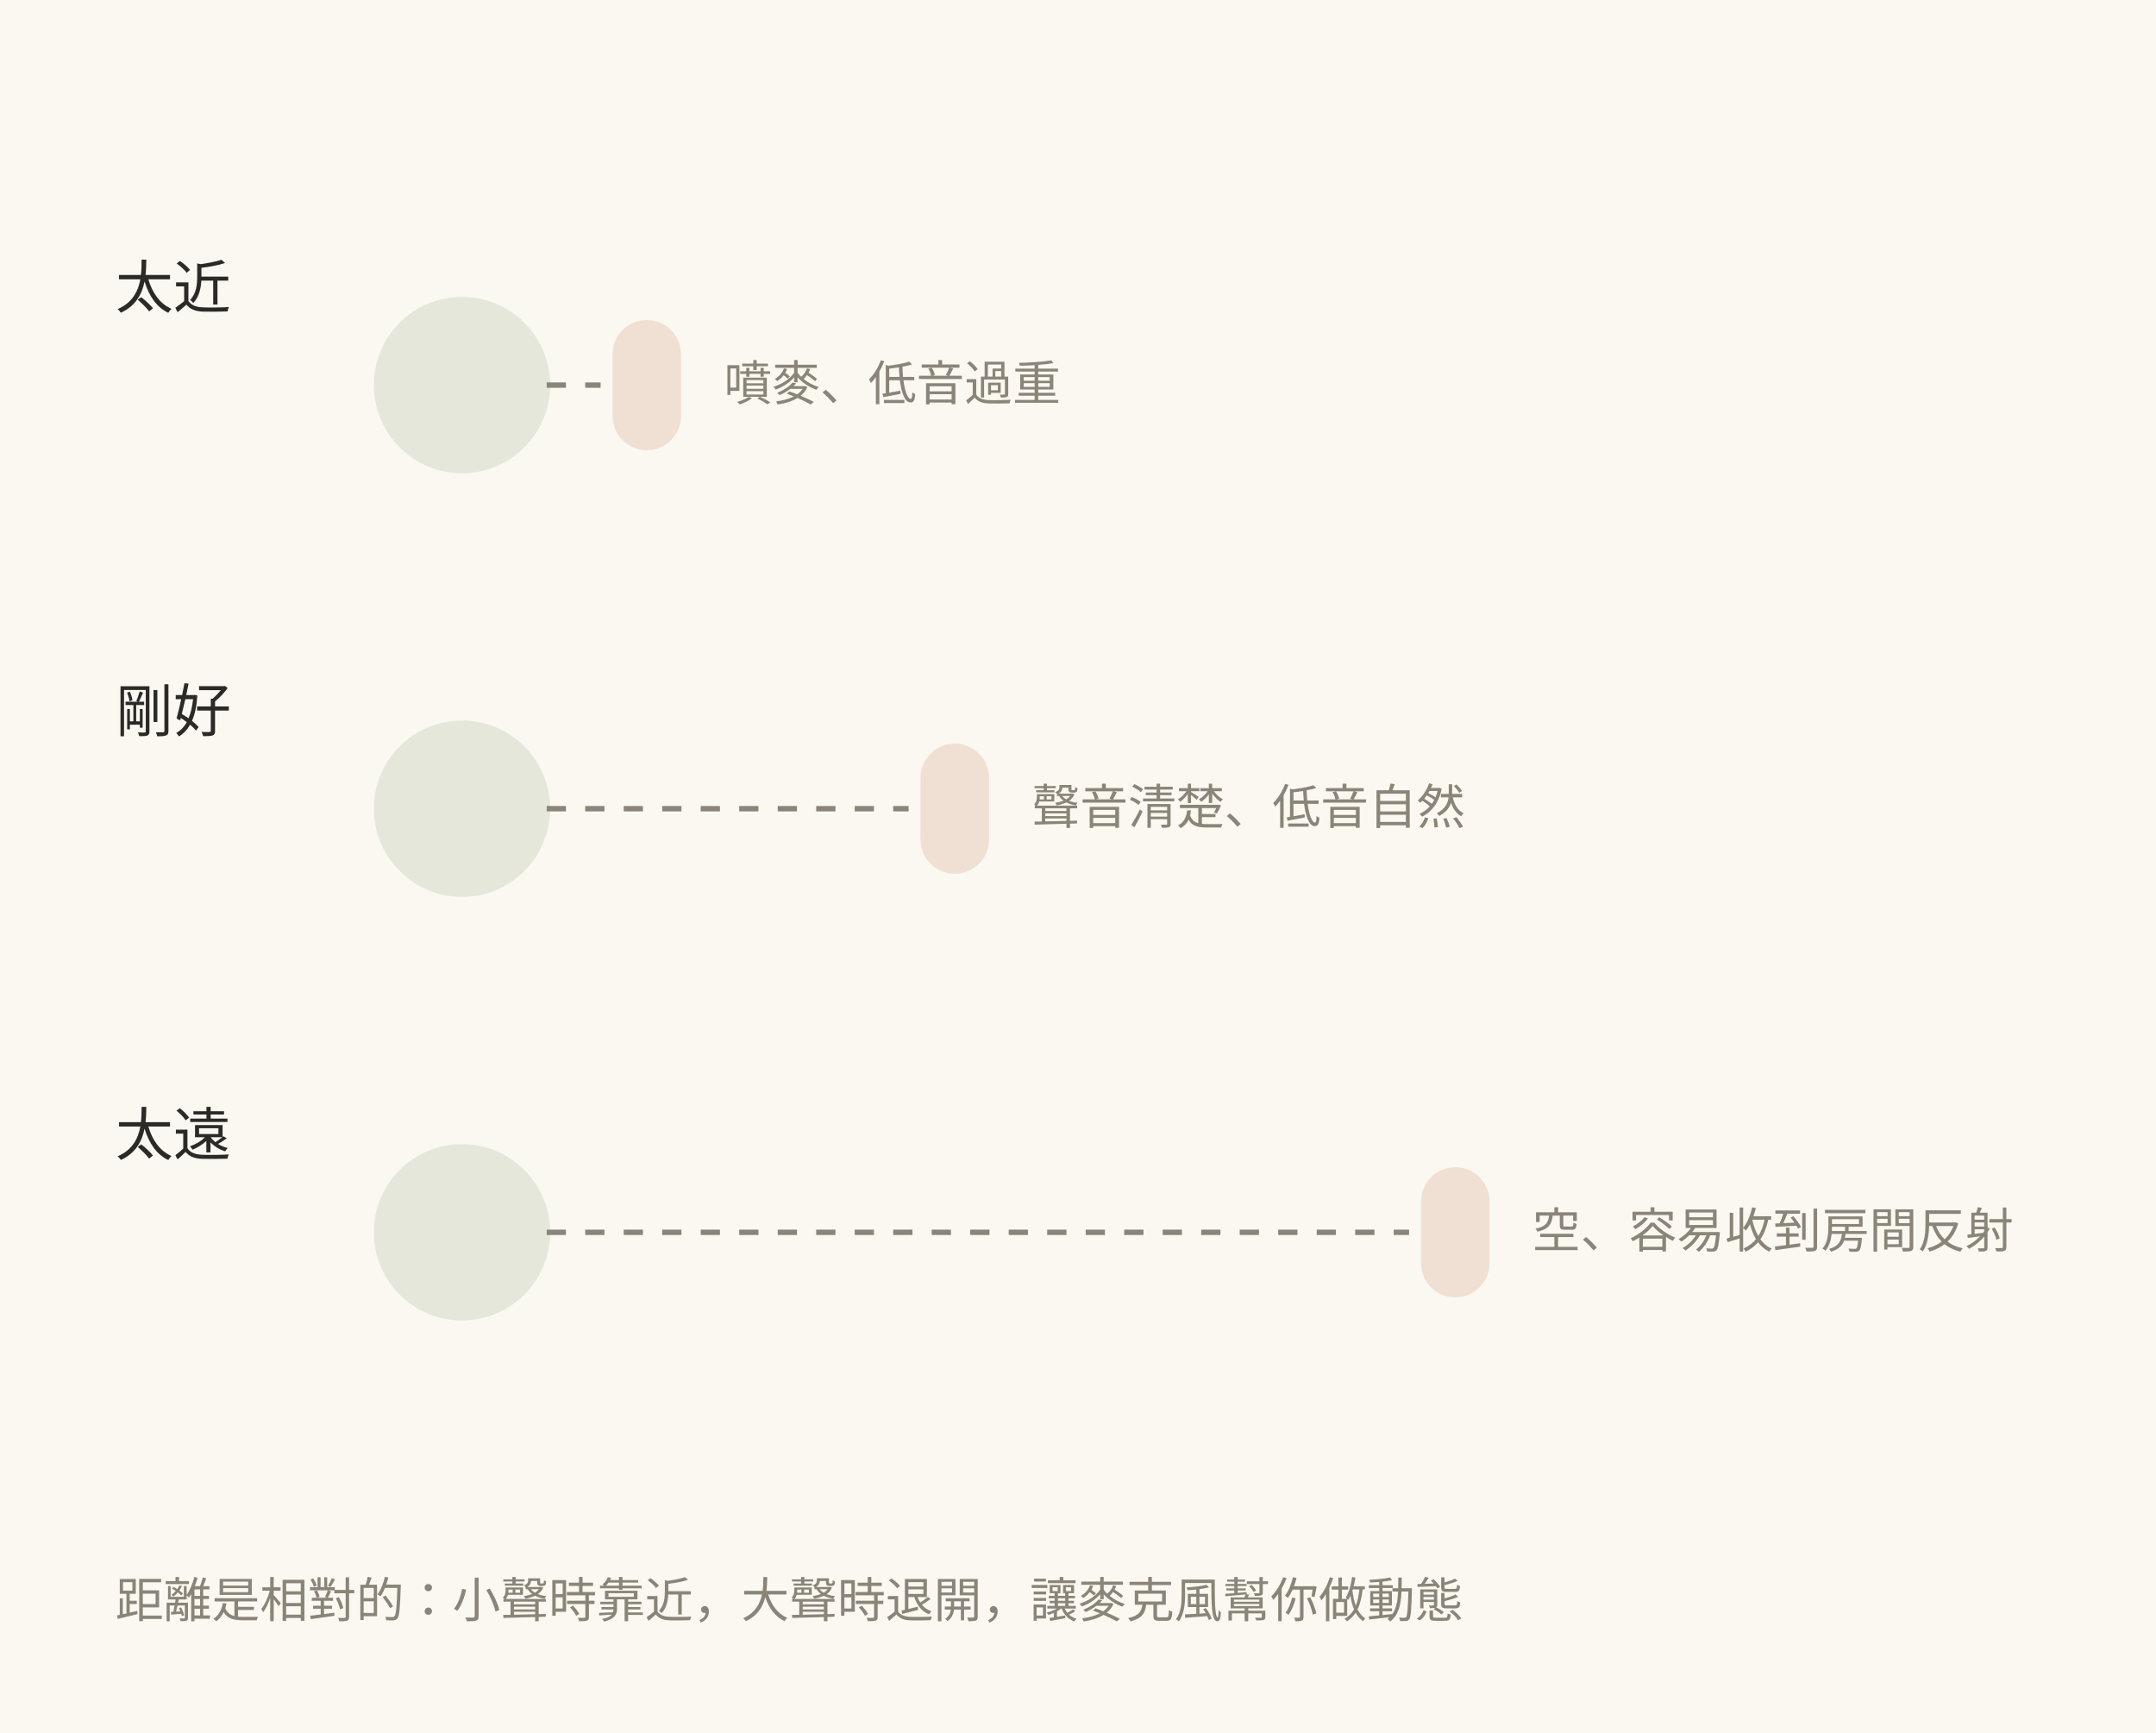
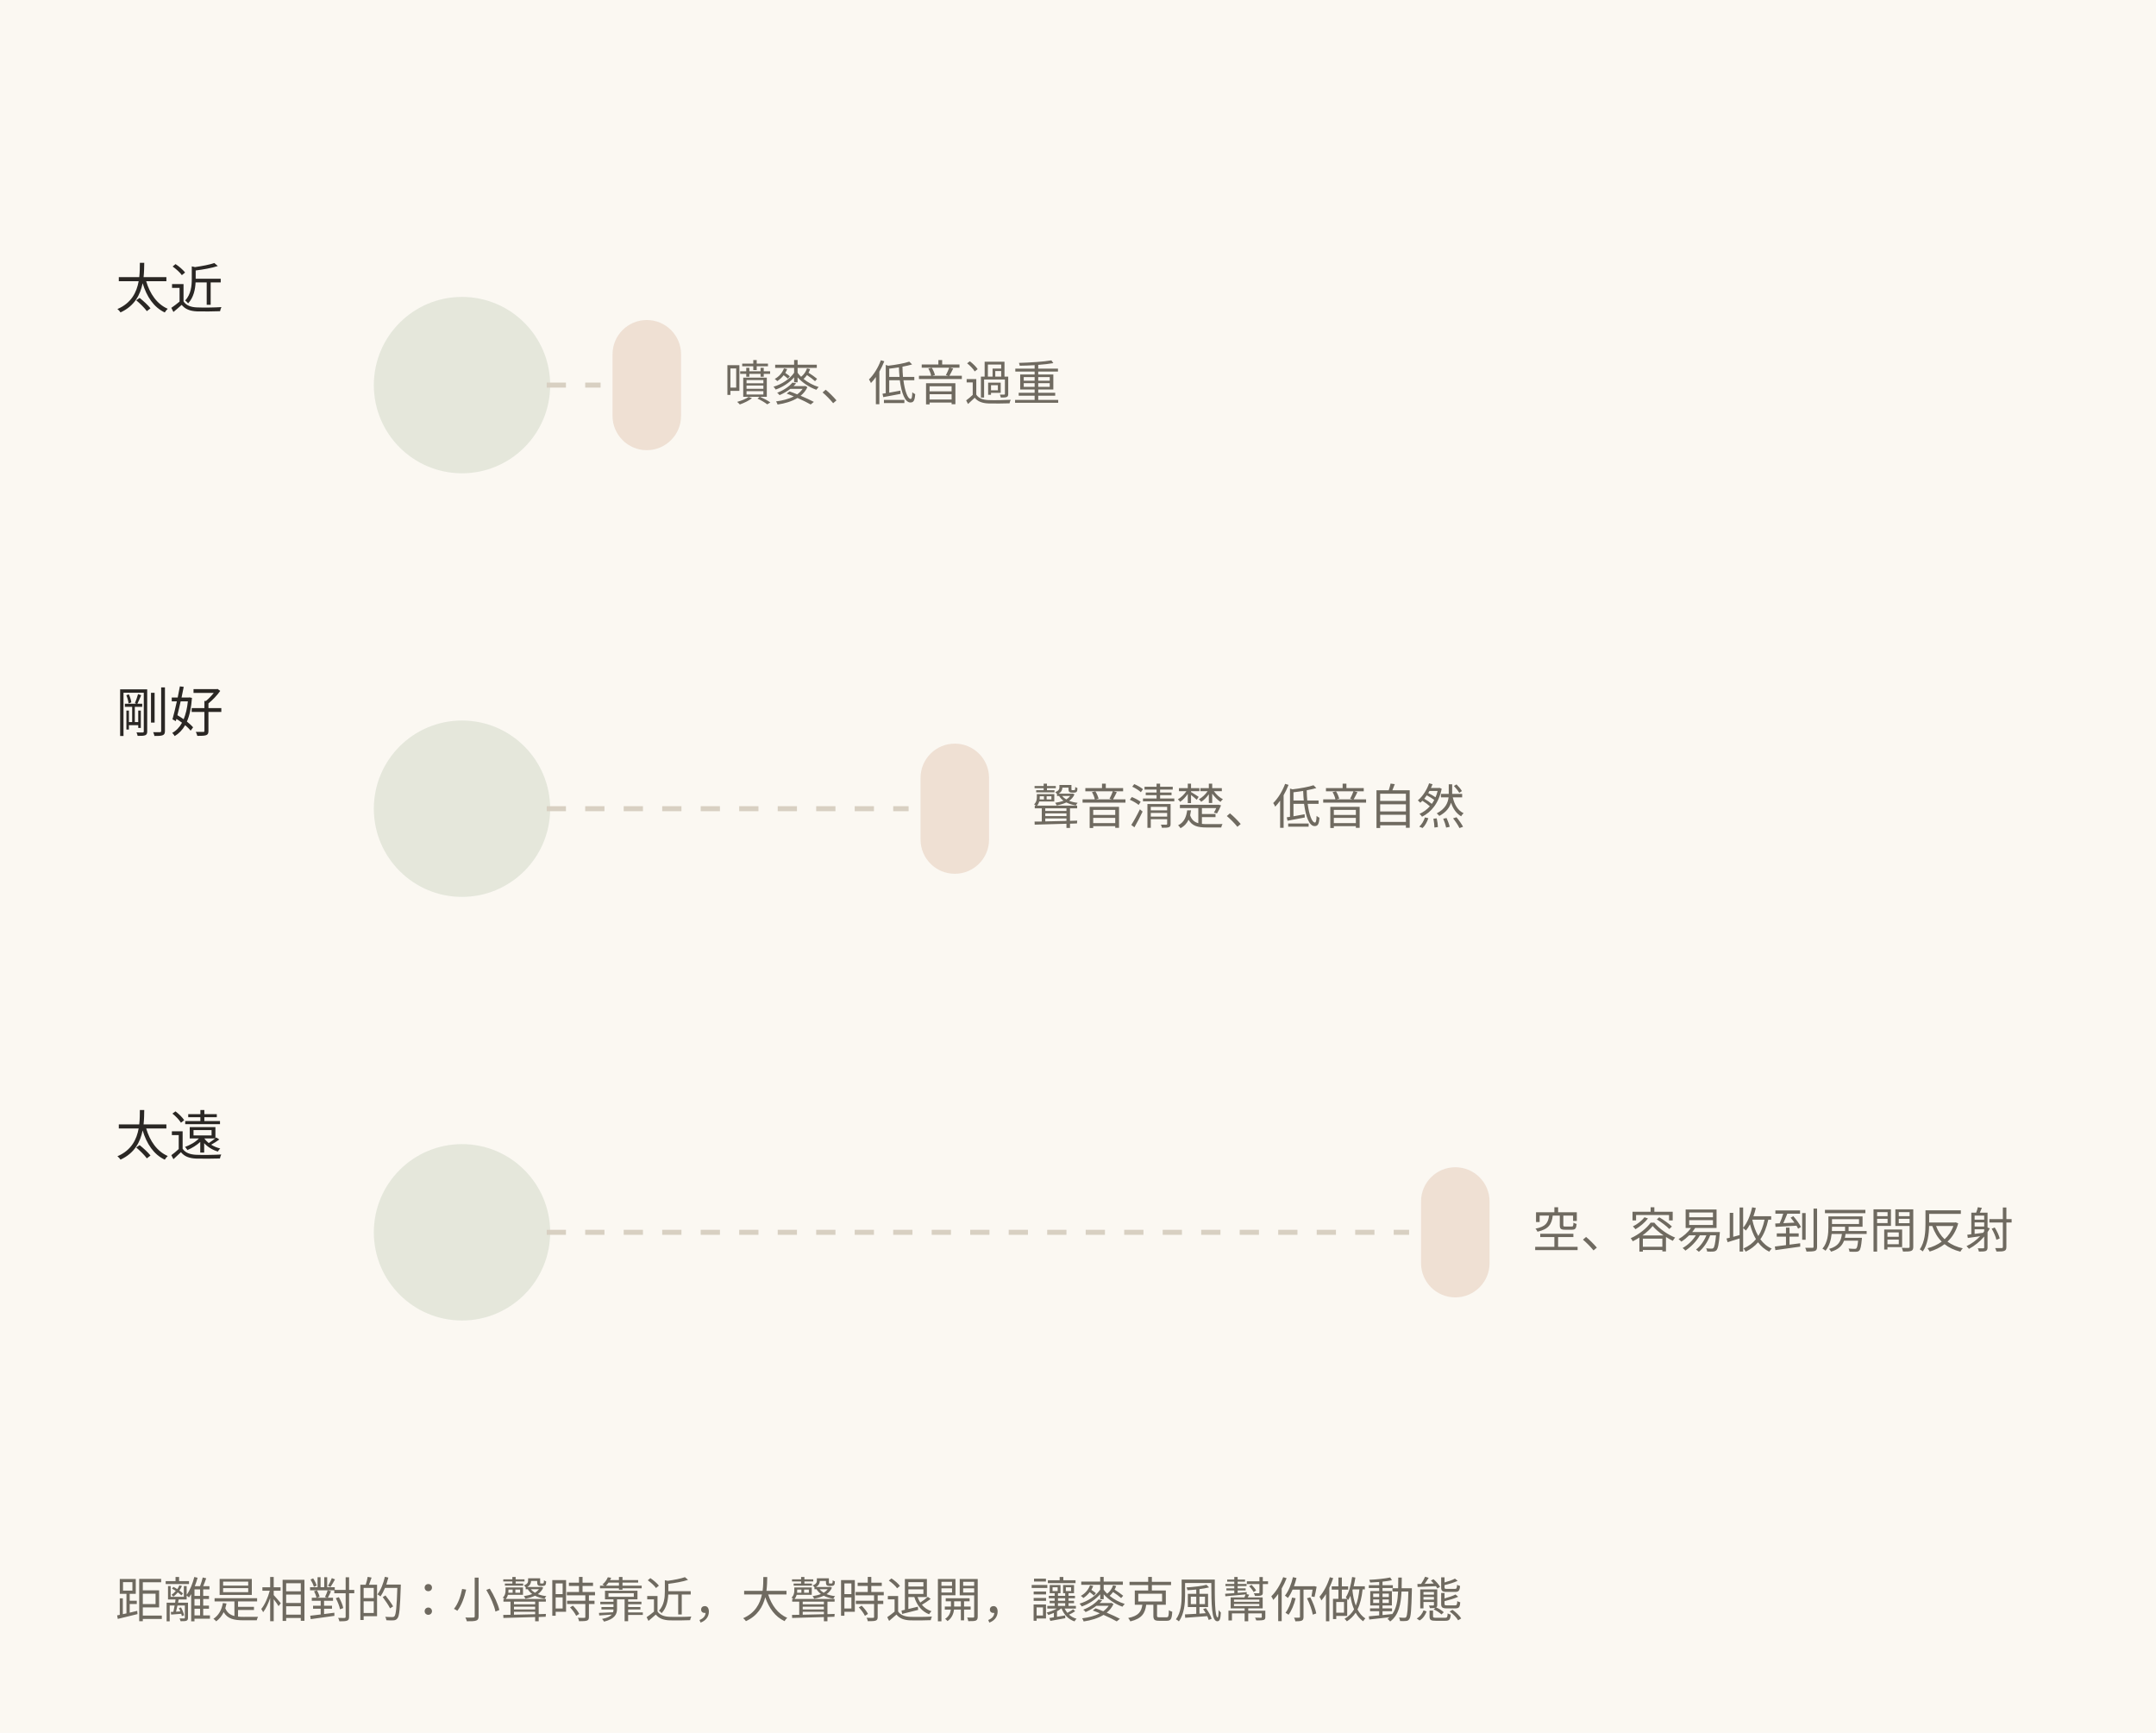
<svg xmlns="http://www.w3.org/2000/svg" viewBox="0 0 560 450" role="img" aria-label="麥克風距離與音色變化示意圖">
  <rect width="560" height="450" fill="#fbf8f2" />
  <style>
-     .ink { fill: none; stroke: #2b2a26; stroke-width: 2.2; stroke-linecap: round; stroke-linejoin: round; }
-     .thin { fill: none; stroke: #8a8578; stroke-width: 1.4; stroke-dasharray: 5 5; }
+     .out   { fill: none; stroke: #2a2724; stroke-width: 1.8; stroke-linejoin: round; stroke-linecap: round; }
+     .lead  { fill: none; stroke: #2a2724; stroke-width: .9; }
+     .dot   { fill: #2a2724; }
+     .skin  { fill: #f1e0d6; stroke: #2a2724; stroke-width: 1.8; }
+     .muc   { fill: #e2a99b; stroke: #cb8f82; stroke-width: 1.2; }
+     .muc2  { fill: #cb8f82; stroke: #2a2724; stroke-width: 1.4; }
+     .cart  { fill: #d5d5c2; stroke: #2a2724; stroke-width: 1.5; }
+     .bone  { fill: #ece6d8; stroke: #2a2724; stroke-width: 1.4; }
+     .air   { fill: #d5e5e7; stroke: #2a2724; stroke-width: 1.3; }
+     .fold  { fill: #f6f3ea; stroke: #c9c1ac; stroke-width: 1.6; }
+     .musc  { fill: #cf8f88; stroke: #2a2724; stroke-width: 1.1; }
+     .hl    { fill: #b5734a; fill-opacity: .22; stroke: #b5734a; stroke-width: 1.7; }
+     .hl2   { fill: #7d9b76; fill-opacity: .22; stroke: #7d9b76; stroke-width: 1.7; }
+     .ink   { fill: none; stroke: #2a2724; stroke-width: 1.8; stroke-linejoin: round; stroke-linecap: round; }
+     .ave   { fill: none; stroke: #b5734a; stroke-width: 2.2; stroke-linejoin: round; stroke-linecap: round; }
+     .ave2  { fill: none; stroke: #7d9b76; stroke-width: 2.2; stroke-linejoin: round; stroke-linecap: round; }
+     .thin  { fill: none; stroke: #d8d0c2; stroke-width: 1.3; stroke-dasharray: 5 5; }
+     .lbl   { font-family: 'Noto Sans TC','PingFang TC',system-ui,sans-serif; font-size: 14px; fill: #2a2724; }
+     .lbl-s { font-family: 'Noto Sans TC','PingFang TC',system-ui,sans-serif; font-size: 12px; fill: #6f6a60; }
+     .lbl-b { font-family: 'Noto Sans TC','PingFang TC',system-ui,sans-serif; font-size: 14px; fill: #2a2724; font-weight: 700; }
+ 
    .grid { fill: none; stroke: #d8d0c2; stroke-width: 1.2; }
    .fill { fill: #b5734a; opacity: .18; stroke: #b5734a; stroke-width: 1.8; }
    .fill2 { fill: #7d9b76; opacity: .18; stroke: #7d9b76; stroke-width: 1.8; }
    .solid { fill: #b5734a; opacity: .85; }
    .solid2 { fill: #7d9b76; opacity: .85; }
-     .lbl { font-family: 'Noto Serif TC', 'Songti TC', 'PingFang TC', serif; font-size: 15px; fill: #2b2a26; }
-     .lbl-s { font-family: 'Noto Serif TC', 'Songti TC', 'PingFang TC', serif; font-size: 12.5px; fill: #8a8578; }
-     .lbl-b { font-family: 'Noto Serif TC', 'Songti TC', 'PingFang TC', serif; font-size: 15px; fill: #2b2a26; font-weight: 700; }
+     .lbl-s { font-size: 12.5px; }
  </style>
  <text class="lbl" x="30" y="80">太近</text>
  <circle class="fill2" cx="120" cy="100" r="22" />
  <rect class="fill" x="160" y="84" width="16" height="32" rx="8" />
  <path class="thin" d="M142 100 L156 100" />
  <text class="lbl-s" x="188" y="104">噴麥、低音過重</text>
  <text class="lbl" x="30" y="190">剛好</text>
  <circle class="fill2" cx="120" cy="210" r="22" />
  <rect class="fill" x="240" y="194" width="16" height="32" rx="8" />
  <path class="thin" d="M142 210 L236 210" />
  <text class="lbl-s" x="268" y="214">聲音清楚、低音自然</text>
  <text class="lbl" x="30" y="300">太遠</text>
  <circle class="fill2" cx="120" cy="320" r="22" />
  <rect class="fill" x="370" y="304" width="16" height="32" rx="8" />
  <path class="thin" d="M142 320 L366 320" />
  <text class="lbl-s" x="398" y="324">空、容易收到房間反射</text>
  <text class="lbl-s" x="30" y="420">距離是相對的：小聲時靠近，大聲時退開，讓麥克風幫你做動態</text>
</svg>
